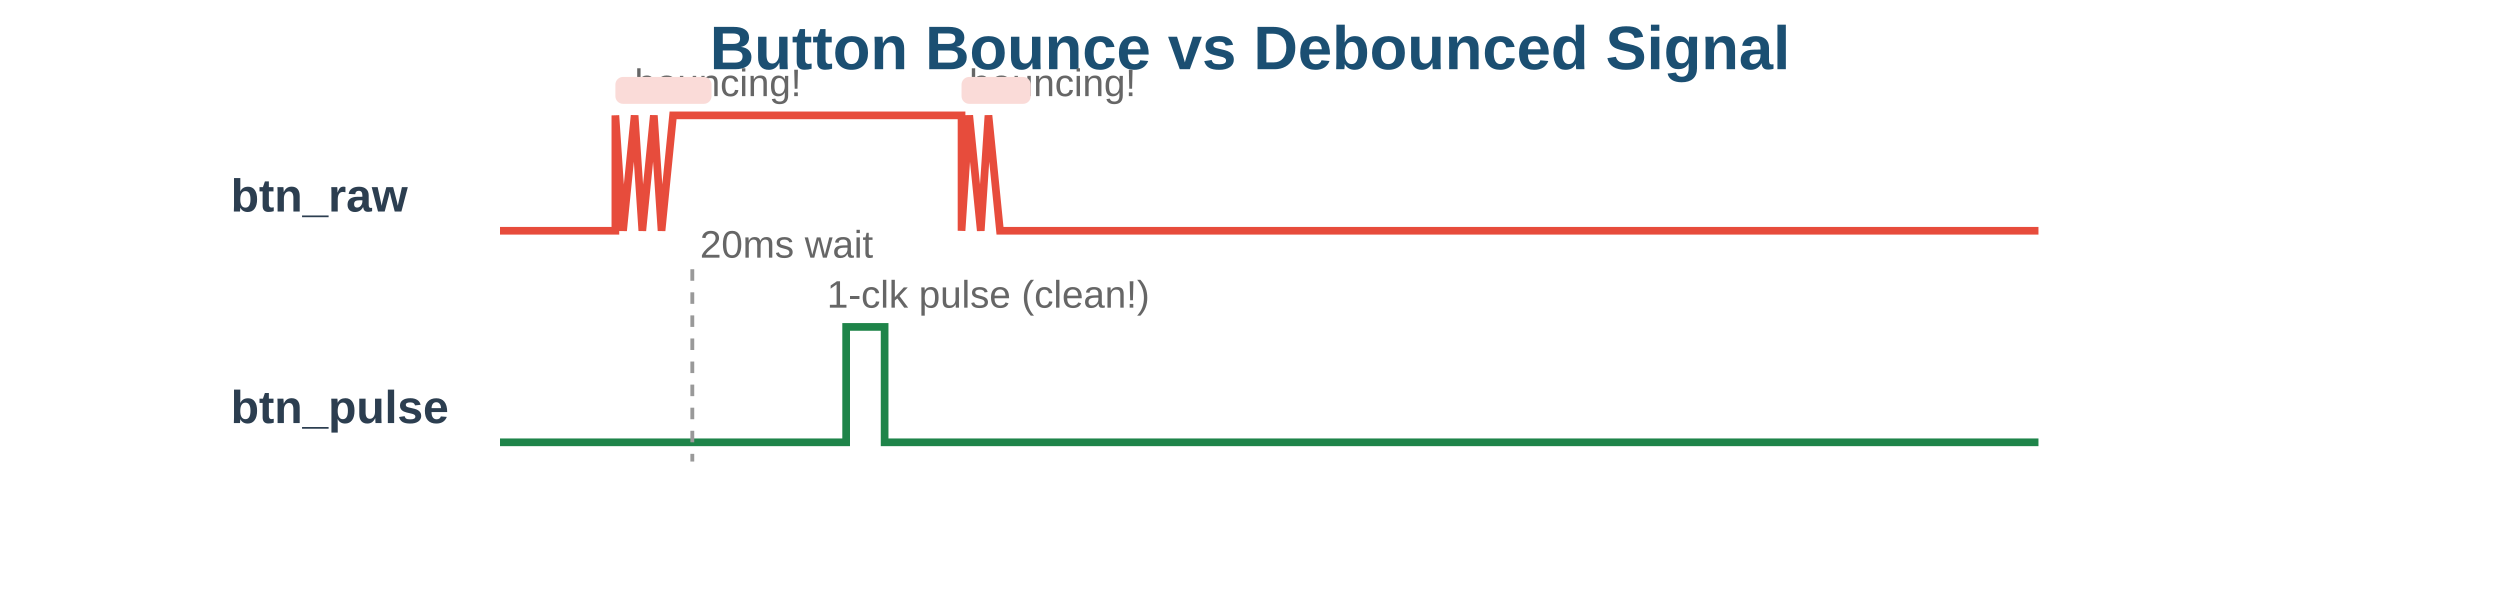
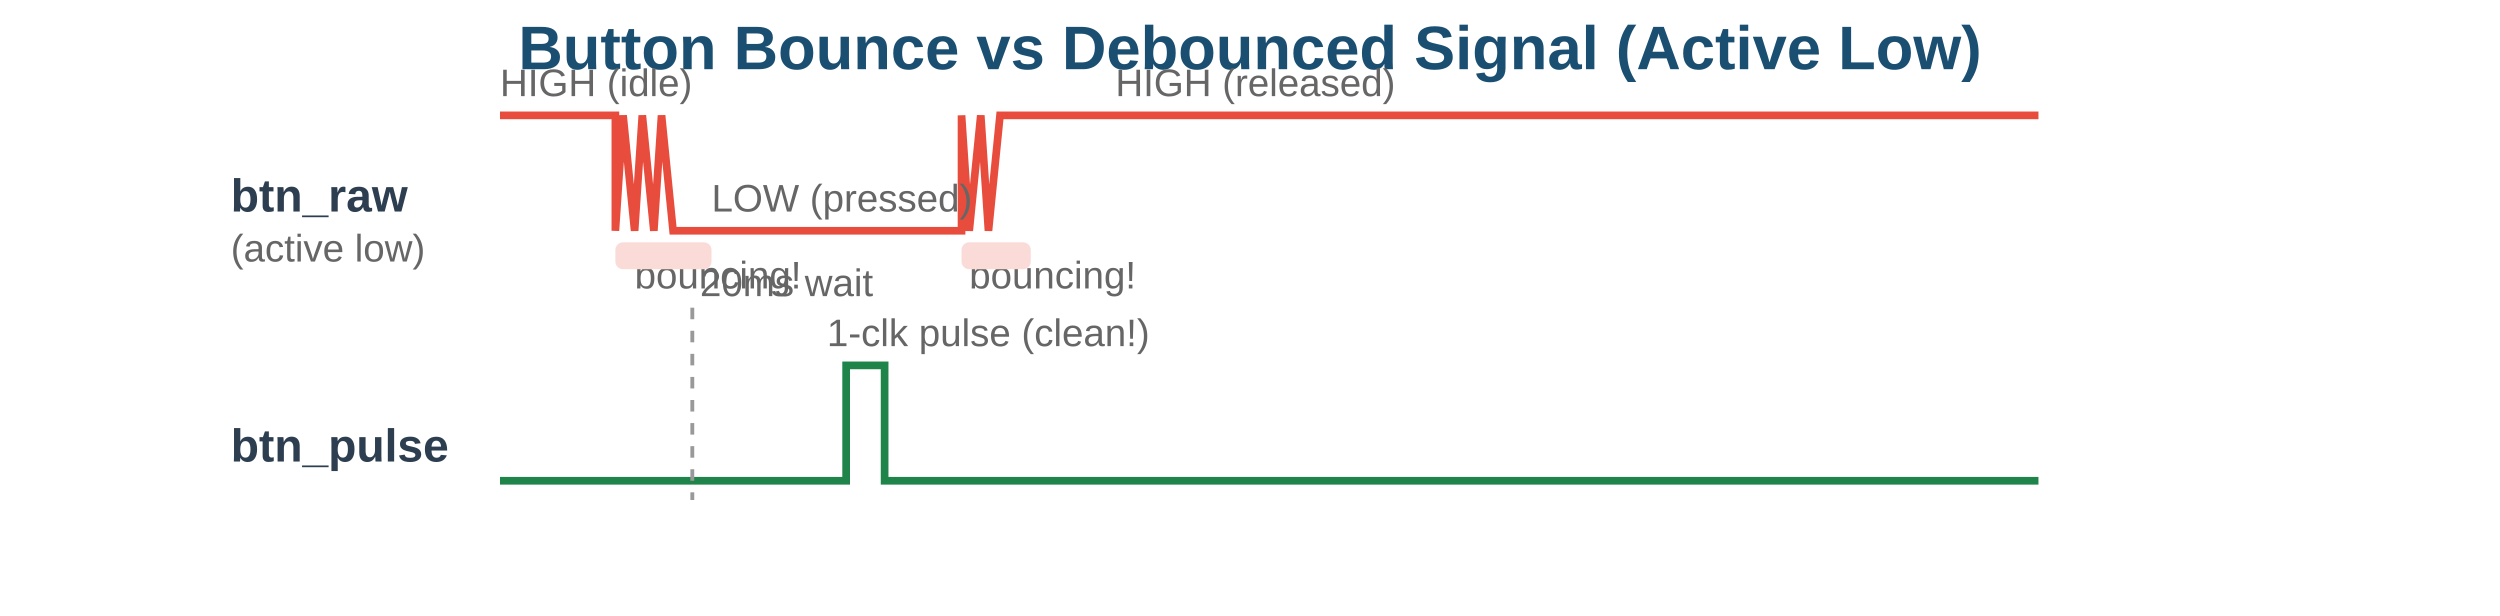
<svg xmlns="http://www.w3.org/2000/svg" viewBox="0 0 650 160">
  <style>
  text { font-family: 'Segoe UI', Arial, sans-serif; }
  .title { font-size: 16px; font-weight: bold; fill: #1B4F72; }
-   .subtitle { font-size: 12px; fill: #666; }
-   .label { font-size: 12px; fill: #2C3E50; }
  .label-b { font-size: 12px; fill: #2C3E50; font-weight: bold; }
  .label-s { font-size: 10px; fill: #666; }
-   .code { font-family: 'Courier New', monospace; font-size: 10px; fill: #2C3E50; }
-   .warn { font-size: 11px; fill: #E74C3C; font-weight: bold; }
-   .note { font-size: 10px; fill: #1B4F72; }
</style>
-   <text x="325" y="18" text-anchor="middle" class="title">Button Bounce vs Debounced Signal</text>
+   <text x="325" y="18" text-anchor="middle" class="title">Button Bounce vs Debounced Signal (Active Low)</text>
  <text x="60" y="55" class="label-b">btn_raw</text>
+   <text x="60" y="68" class="label-s">(active low)</text>
  <g transform="translate(130,30)">
-     <polyline points="0,30 30,30 30,0 32,30 35,0 37,30 40,0 42,30 45,0 50,0 120,0 120,30 122,0 125,30 127,0 130,30 135,30 400,30" fill="none" stroke="#E74C3C" stroke-width="2" />
-     <text x="35" y="-5" class="label-s" fill="#E74C3C">bouncing!</text>
-     <text x="122" y="-5" class="label-s" fill="#E74C3C">bouncing!</text>
-     <rect x="30" y="-10" width="25" height="7" fill="#FADBD8" rx="2" />
-     <rect x="120" y="-10" width="18" height="7" fill="#FADBD8" rx="2" />
+     <polyline points="0,0 30,0 30,30 32,0 35,30 37,0 40,30 42,0 45,30 50,30 120,30 120,0 122,30 125,0 127,30 130,0 135,0 400,0" fill="none" stroke="#E74C3C" stroke-width="2" />
+     <text x="0" y="-5" class="label-s" fill="#1E8449">HIGH (idle)</text>
+     <text x="35" y="45" class="label-s" fill="#E74C3C">bouncing!</text>
+     <text x="55" y="25" class="label-s" fill="#1B4F72">LOW (pressed)</text>
+     <text x="122" y="45" class="label-s" fill="#E74C3C">bouncing!</text>
+     <text x="160" y="-5" class="label-s" fill="#1E8449">HIGH (released)</text>
+     <rect x="30" y="33" width="25" height="7" fill="#FADBD8" rx="2" />
+     <rect x="120" y="33" width="18" height="7" fill="#FADBD8" rx="2" />
  </g>
-   <text x="60" y="110" class="label-b">btn_pulse</text>
-   <g transform="translate(130,85)">
+   <text x="60" y="120" class="label-b">btn_pulse</text>
+   <g transform="translate(130,95)">
    <polyline points="0,30 90,30 90,0 100,0 100,30 400,30" fill="none" stroke="#1E8449" stroke-width="2" />
    <text x="85" y="-5" class="label-s" fill="#1E8449">1-clk pulse (clean!)</text>
    <line x1="50" y1="-15" x2="50" y2="35" stroke="#999" stroke-dasharray="3,3" />
    <text x="52" y="-18" class="label-s">20ms wait</text>
  </g>
</svg>
